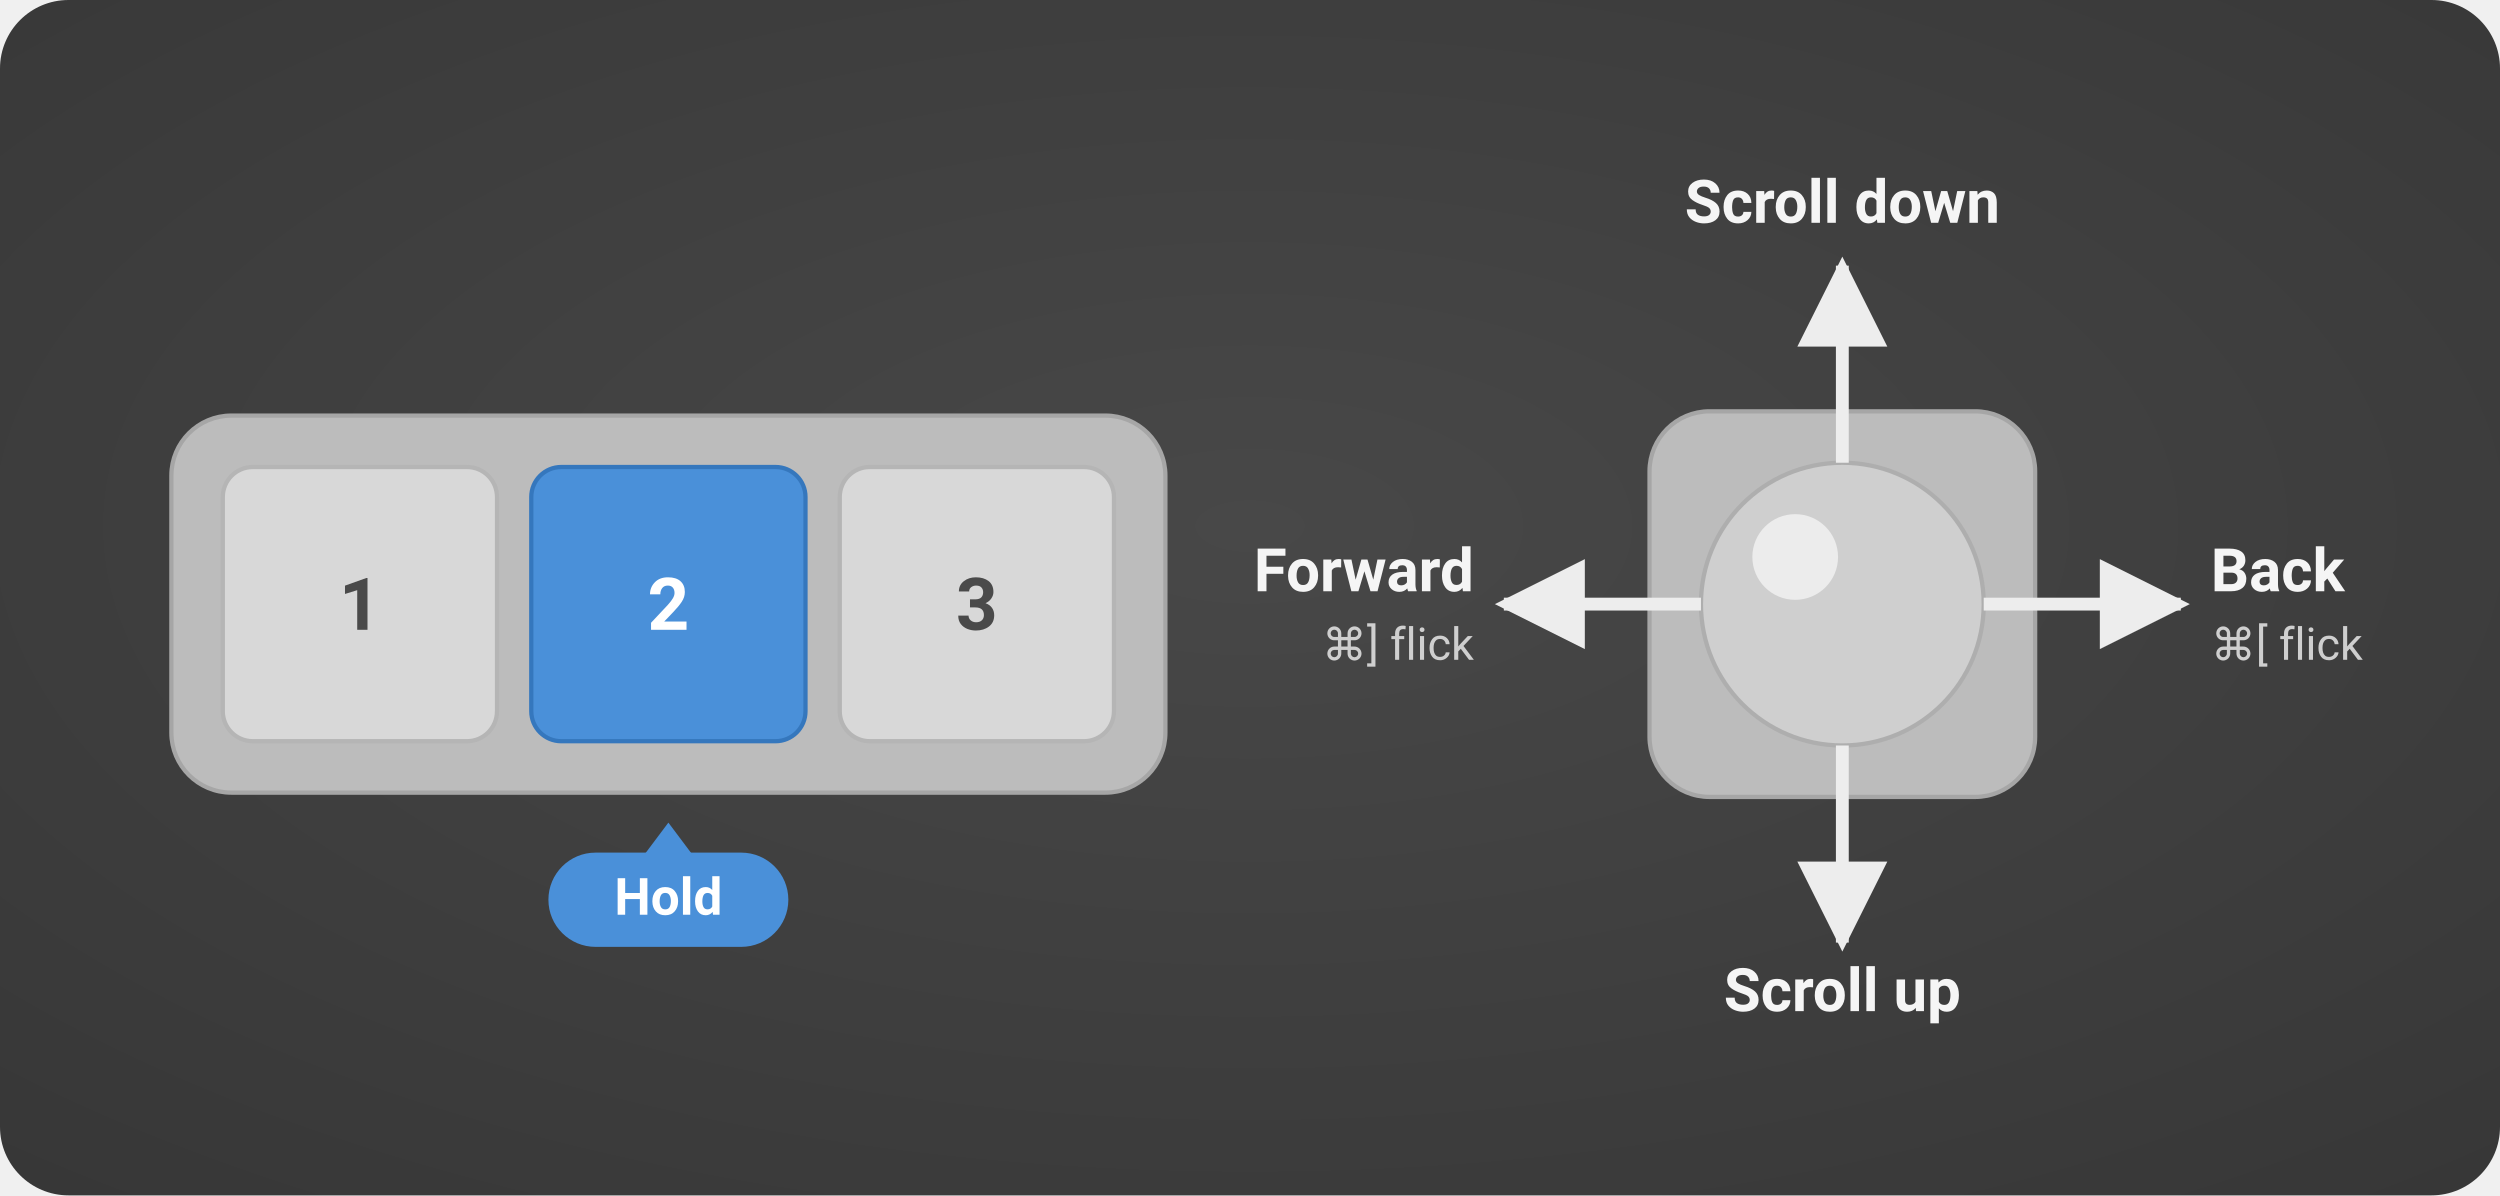
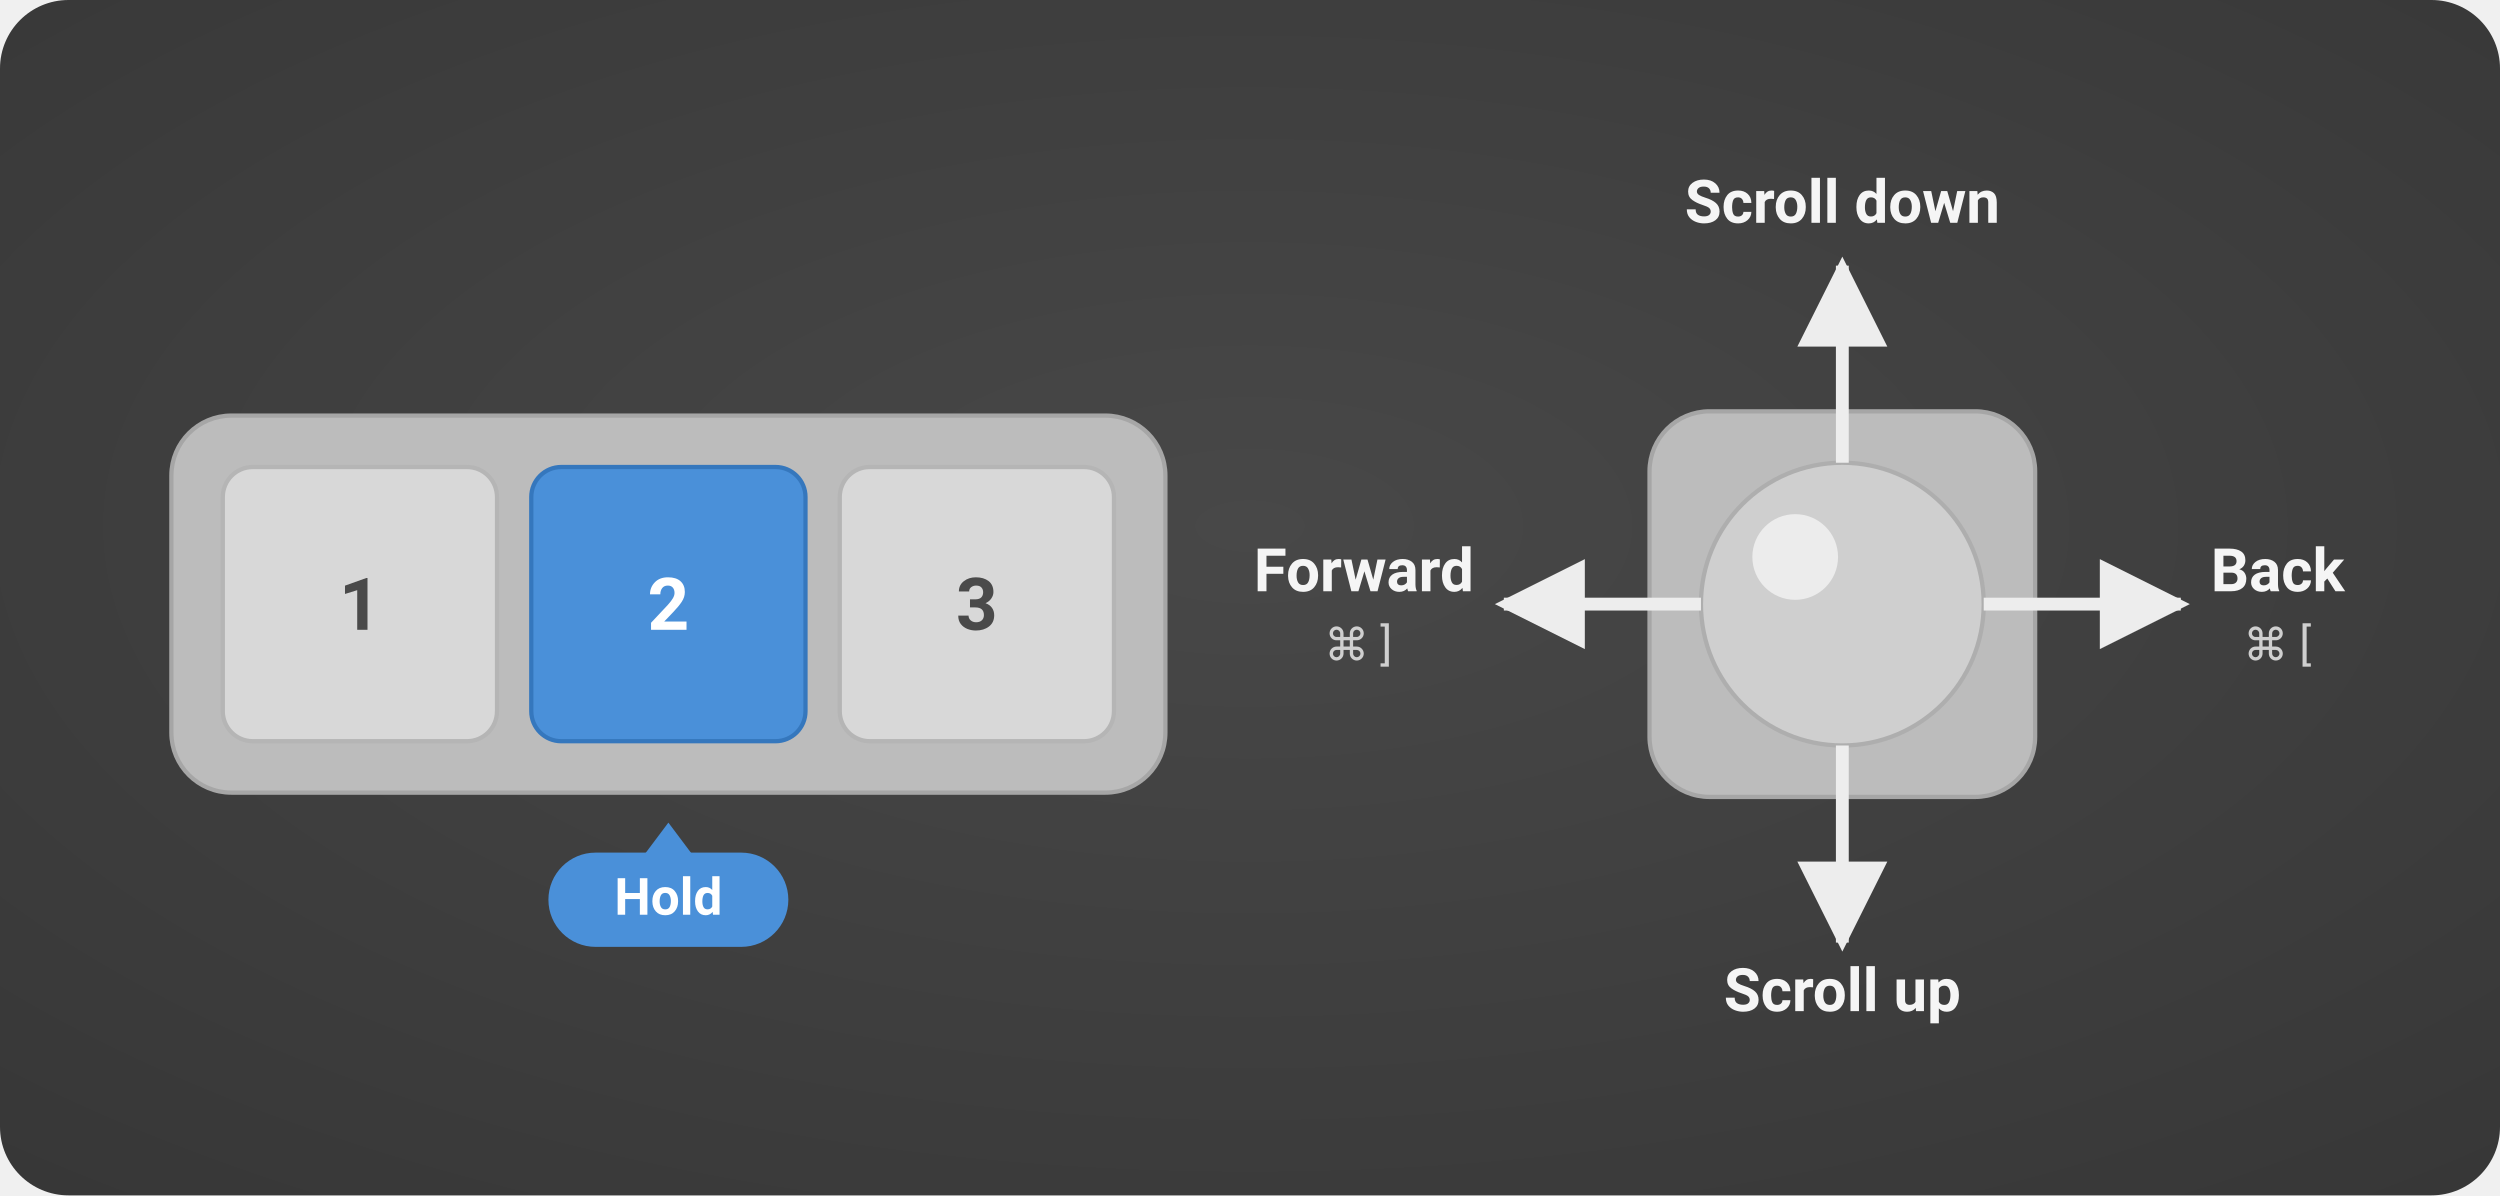
<svg xmlns="http://www.w3.org/2000/svg" viewBox="0 -32 1167 558" font-family="-apple-system, Segoe UI, Roboto, Helvetica, Arial, sans-serif">
  <defs>
    <radialGradient id="bg" cx="50%" cy="44%" r="78%">
      <stop offset="0%" stop-color="#484848" />
      <stop offset="100%" stop-color="#363636" />
    </radialGradient>
    <marker id="arrow" viewBox="0 0 10 10" refX="9" refY="5" markerWidth="7" markerHeight="7" orient="auto-start-reverse">
      <path d="M0,0 L10,5 L0,10 z" fill="#ededed" />
    </marker>
  </defs>
  <rect x="0" y="-32" width="1167" height="558" rx="32" fill="url(#bg)" />
  <rect x="80" y="162" width="464" height="176" rx="28" fill="#bcbcbc" stroke="#a6a6a6" stroke-width="2" />
  <rect x="104" y="186" width="128" height="128" rx="14" fill="#d8d8d8" stroke="#b5b5b5" stroke-width="2" />
  <rect x="248" y="186" width="128" height="128" rx="14" fill="#4a90d9" stroke="#3577bd" stroke-width="2" />
  <rect x="392" y="186" width="128" height="128" rx="14" fill="#d8d8d8" stroke="#b5b5b5" stroke-width="2" />
  <text x="168" y="262" text-anchor="middle" font-size="34" font-weight="700" fill="#4a4a4a">1</text>
  <text x="312" y="262" text-anchor="middle" font-size="34" font-weight="700" fill="#ffffff">2</text>
  <text x="456" y="262" text-anchor="middle" font-size="34" font-weight="700" fill="#4a4a4a">3</text>
  <path d="M300,368 L324,368 L312,352 z" fill="#4a90d9" />
  <rect x="256" y="366" width="112" height="44" rx="22" fill="#4a90d9" />
  <text x="312" y="395" text-anchor="middle" font-size="24" font-weight="700" fill="#ffffff">Hold</text>
  <rect x="770" y="160" width="180" height="180" rx="28" fill="#bcbcbc" stroke="#a6a6a6" stroke-width="2" />
  <circle cx="860" cy="250" r="66" fill="#cfcfcf" stroke="#aeaeae" stroke-width="2" />
  <circle cx="838" cy="228" r="20" fill="#ffffff" opacity="0.6" />
  <line x1="860" y1="184" x2="860" y2="92" stroke="#ededed" stroke-width="6" marker-end="url(#arrow)" />
  <line x1="860" y1="316" x2="860" y2="408" stroke="#ededed" stroke-width="6" marker-end="url(#arrow)" />
  <line x1="794" y1="250" x2="702" y2="250" stroke="#ededed" stroke-width="6" marker-end="url(#arrow)" />
  <line x1="926" y1="250" x2="1018" y2="250" stroke="#ededed" stroke-width="6" marker-end="url(#arrow)" />
  <text x="860" y="72" text-anchor="middle" font-size="28" font-weight="600" fill="#f5f5f5">Scroll down</text>
  <text x="860" y="440" text-anchor="middle" font-size="28" font-weight="600" fill="#f5f5f5">Scroll up</text>
  <text x="688" y="244" text-anchor="end" font-size="28" font-weight="600" fill="#f5f5f5">Forward</text>
-   <text x="688" y="276" text-anchor="end" font-size="21" fill="#cfcfcf">⌘]  flick</text>
+   <text x="634" y="276" text-anchor="middle" font-size="21" fill="#cfcfcf">⌘ ]</text>
  <text x="1032" y="244" text-anchor="start" font-size="28" font-weight="600" fill="#f5f5f5">Back</text>
-   <text x="1032" y="276" text-anchor="start" font-size="21" fill="#cfcfcf">⌘[  flick</text>
+   <text x="1063" y="276" text-anchor="middle" font-size="21" fill="#cfcfcf">⌘ [</text>
</svg>
